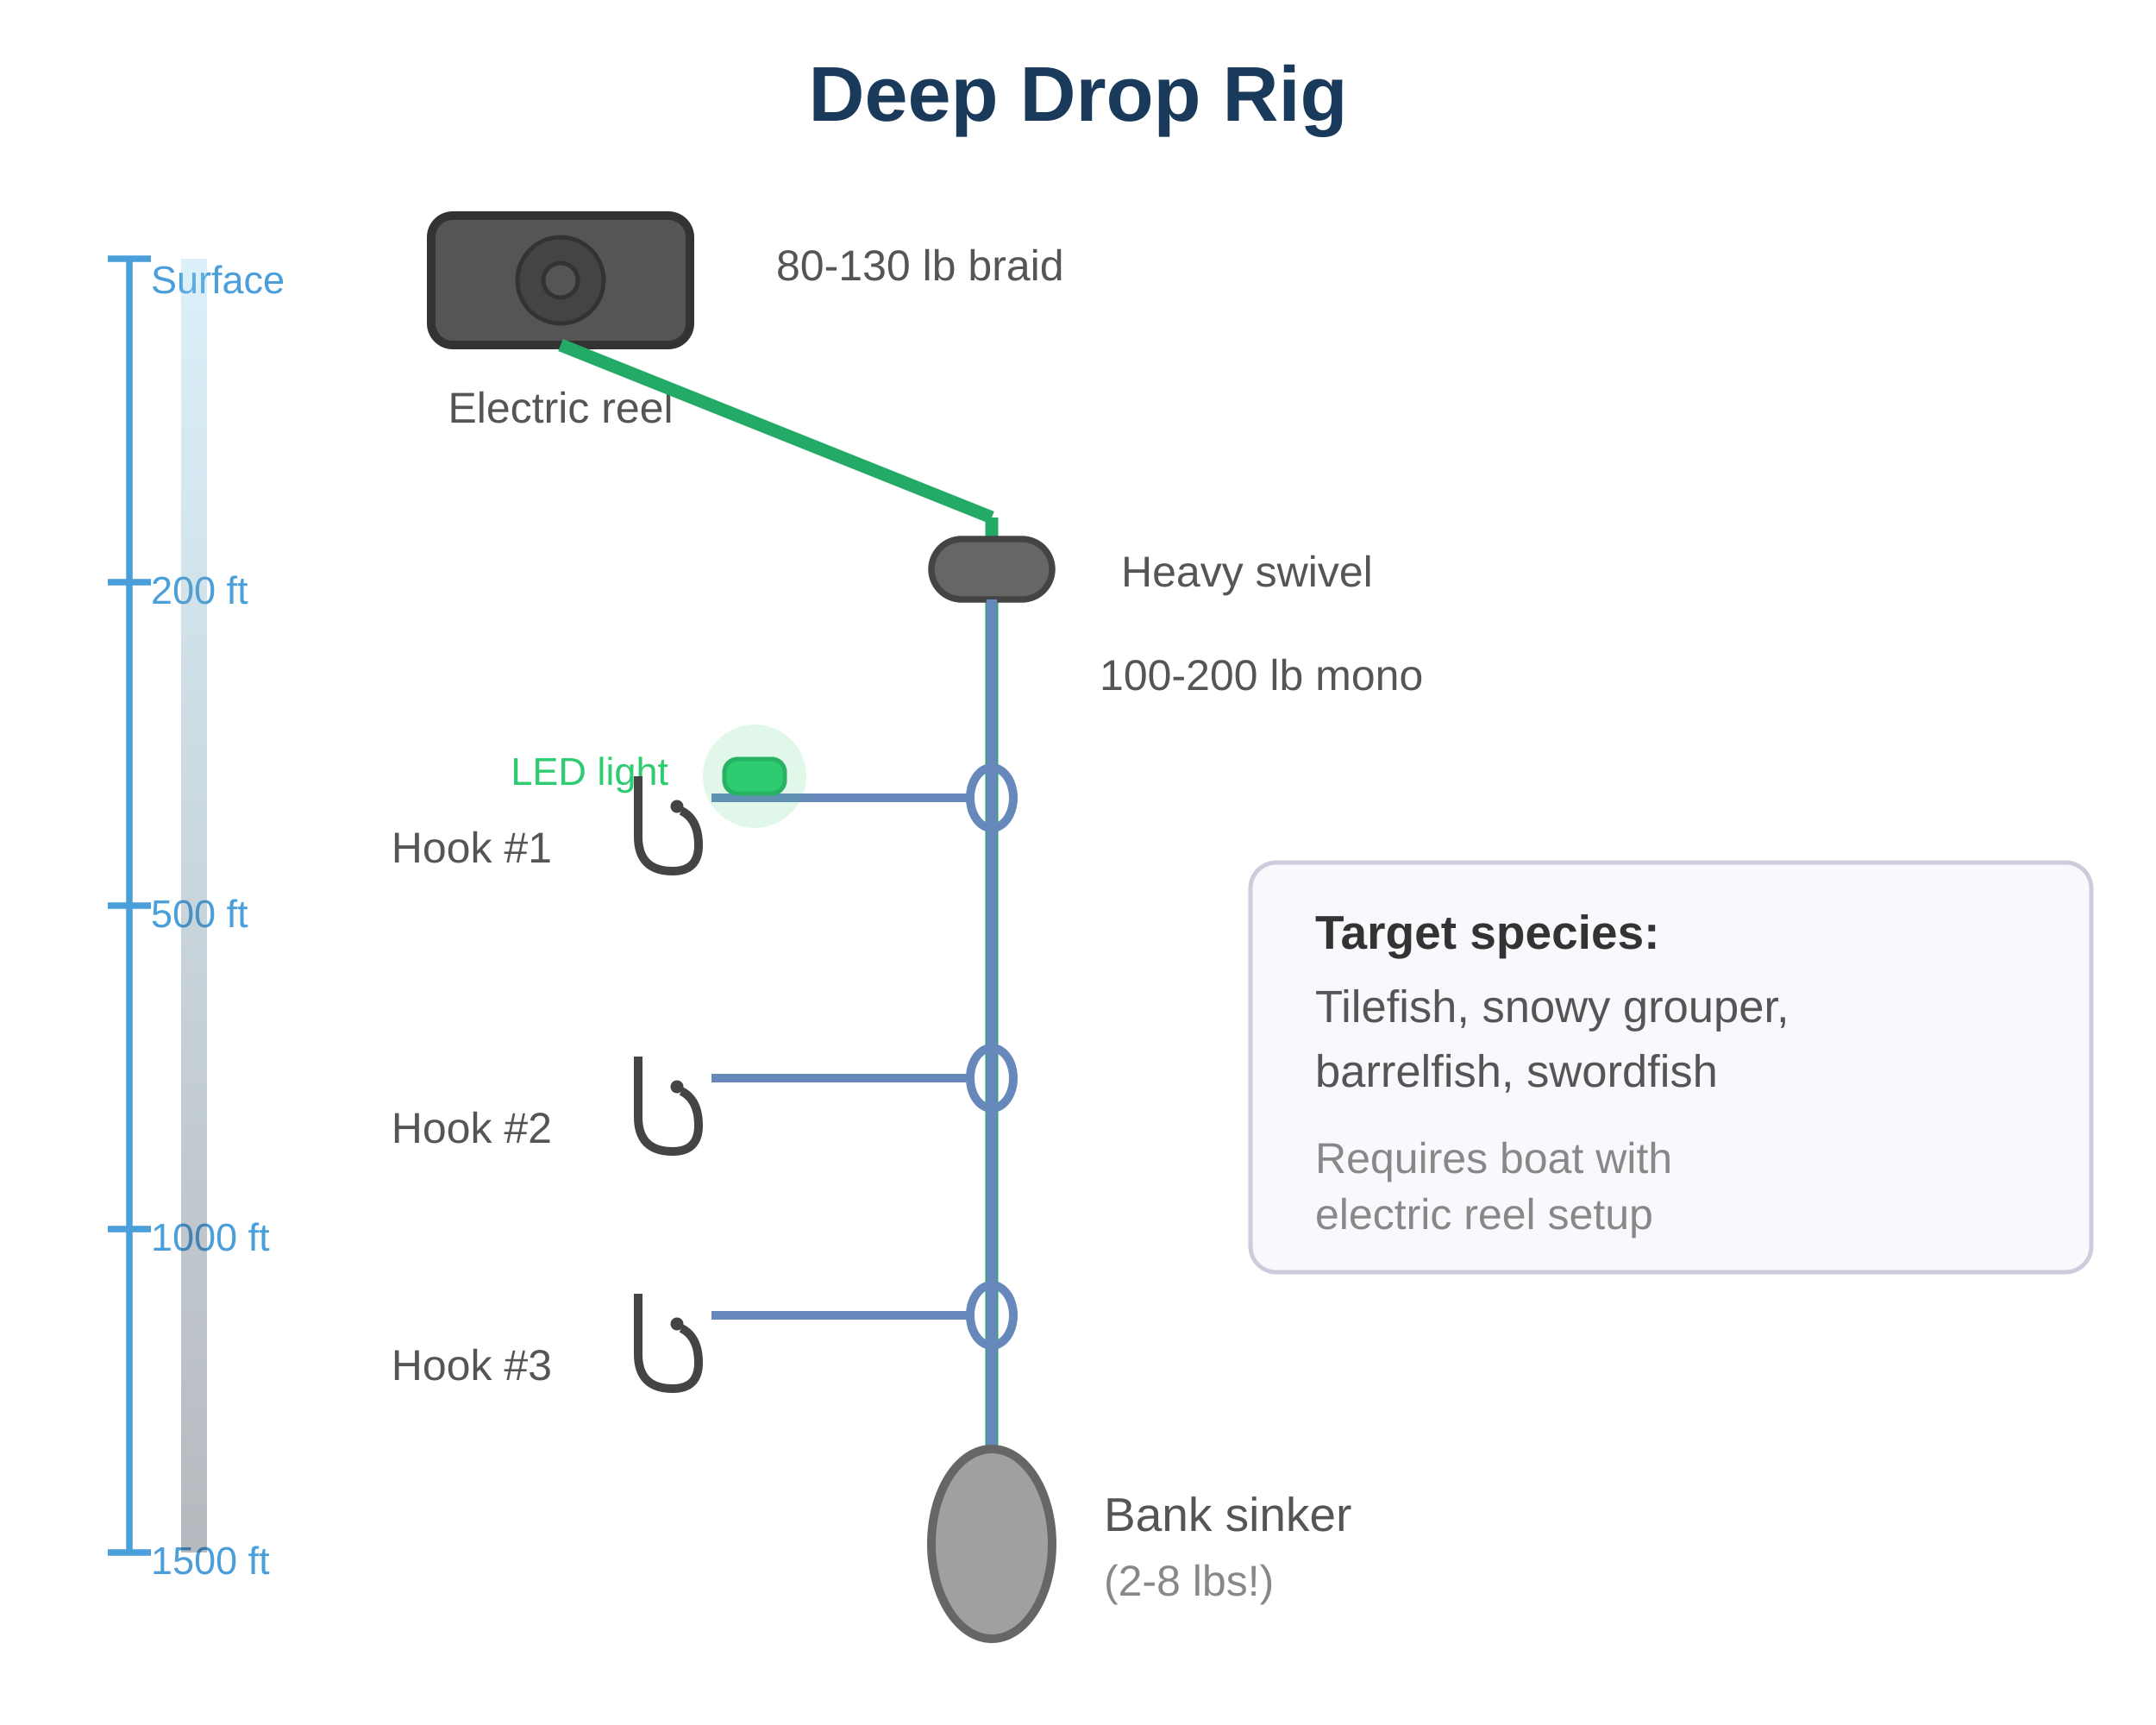
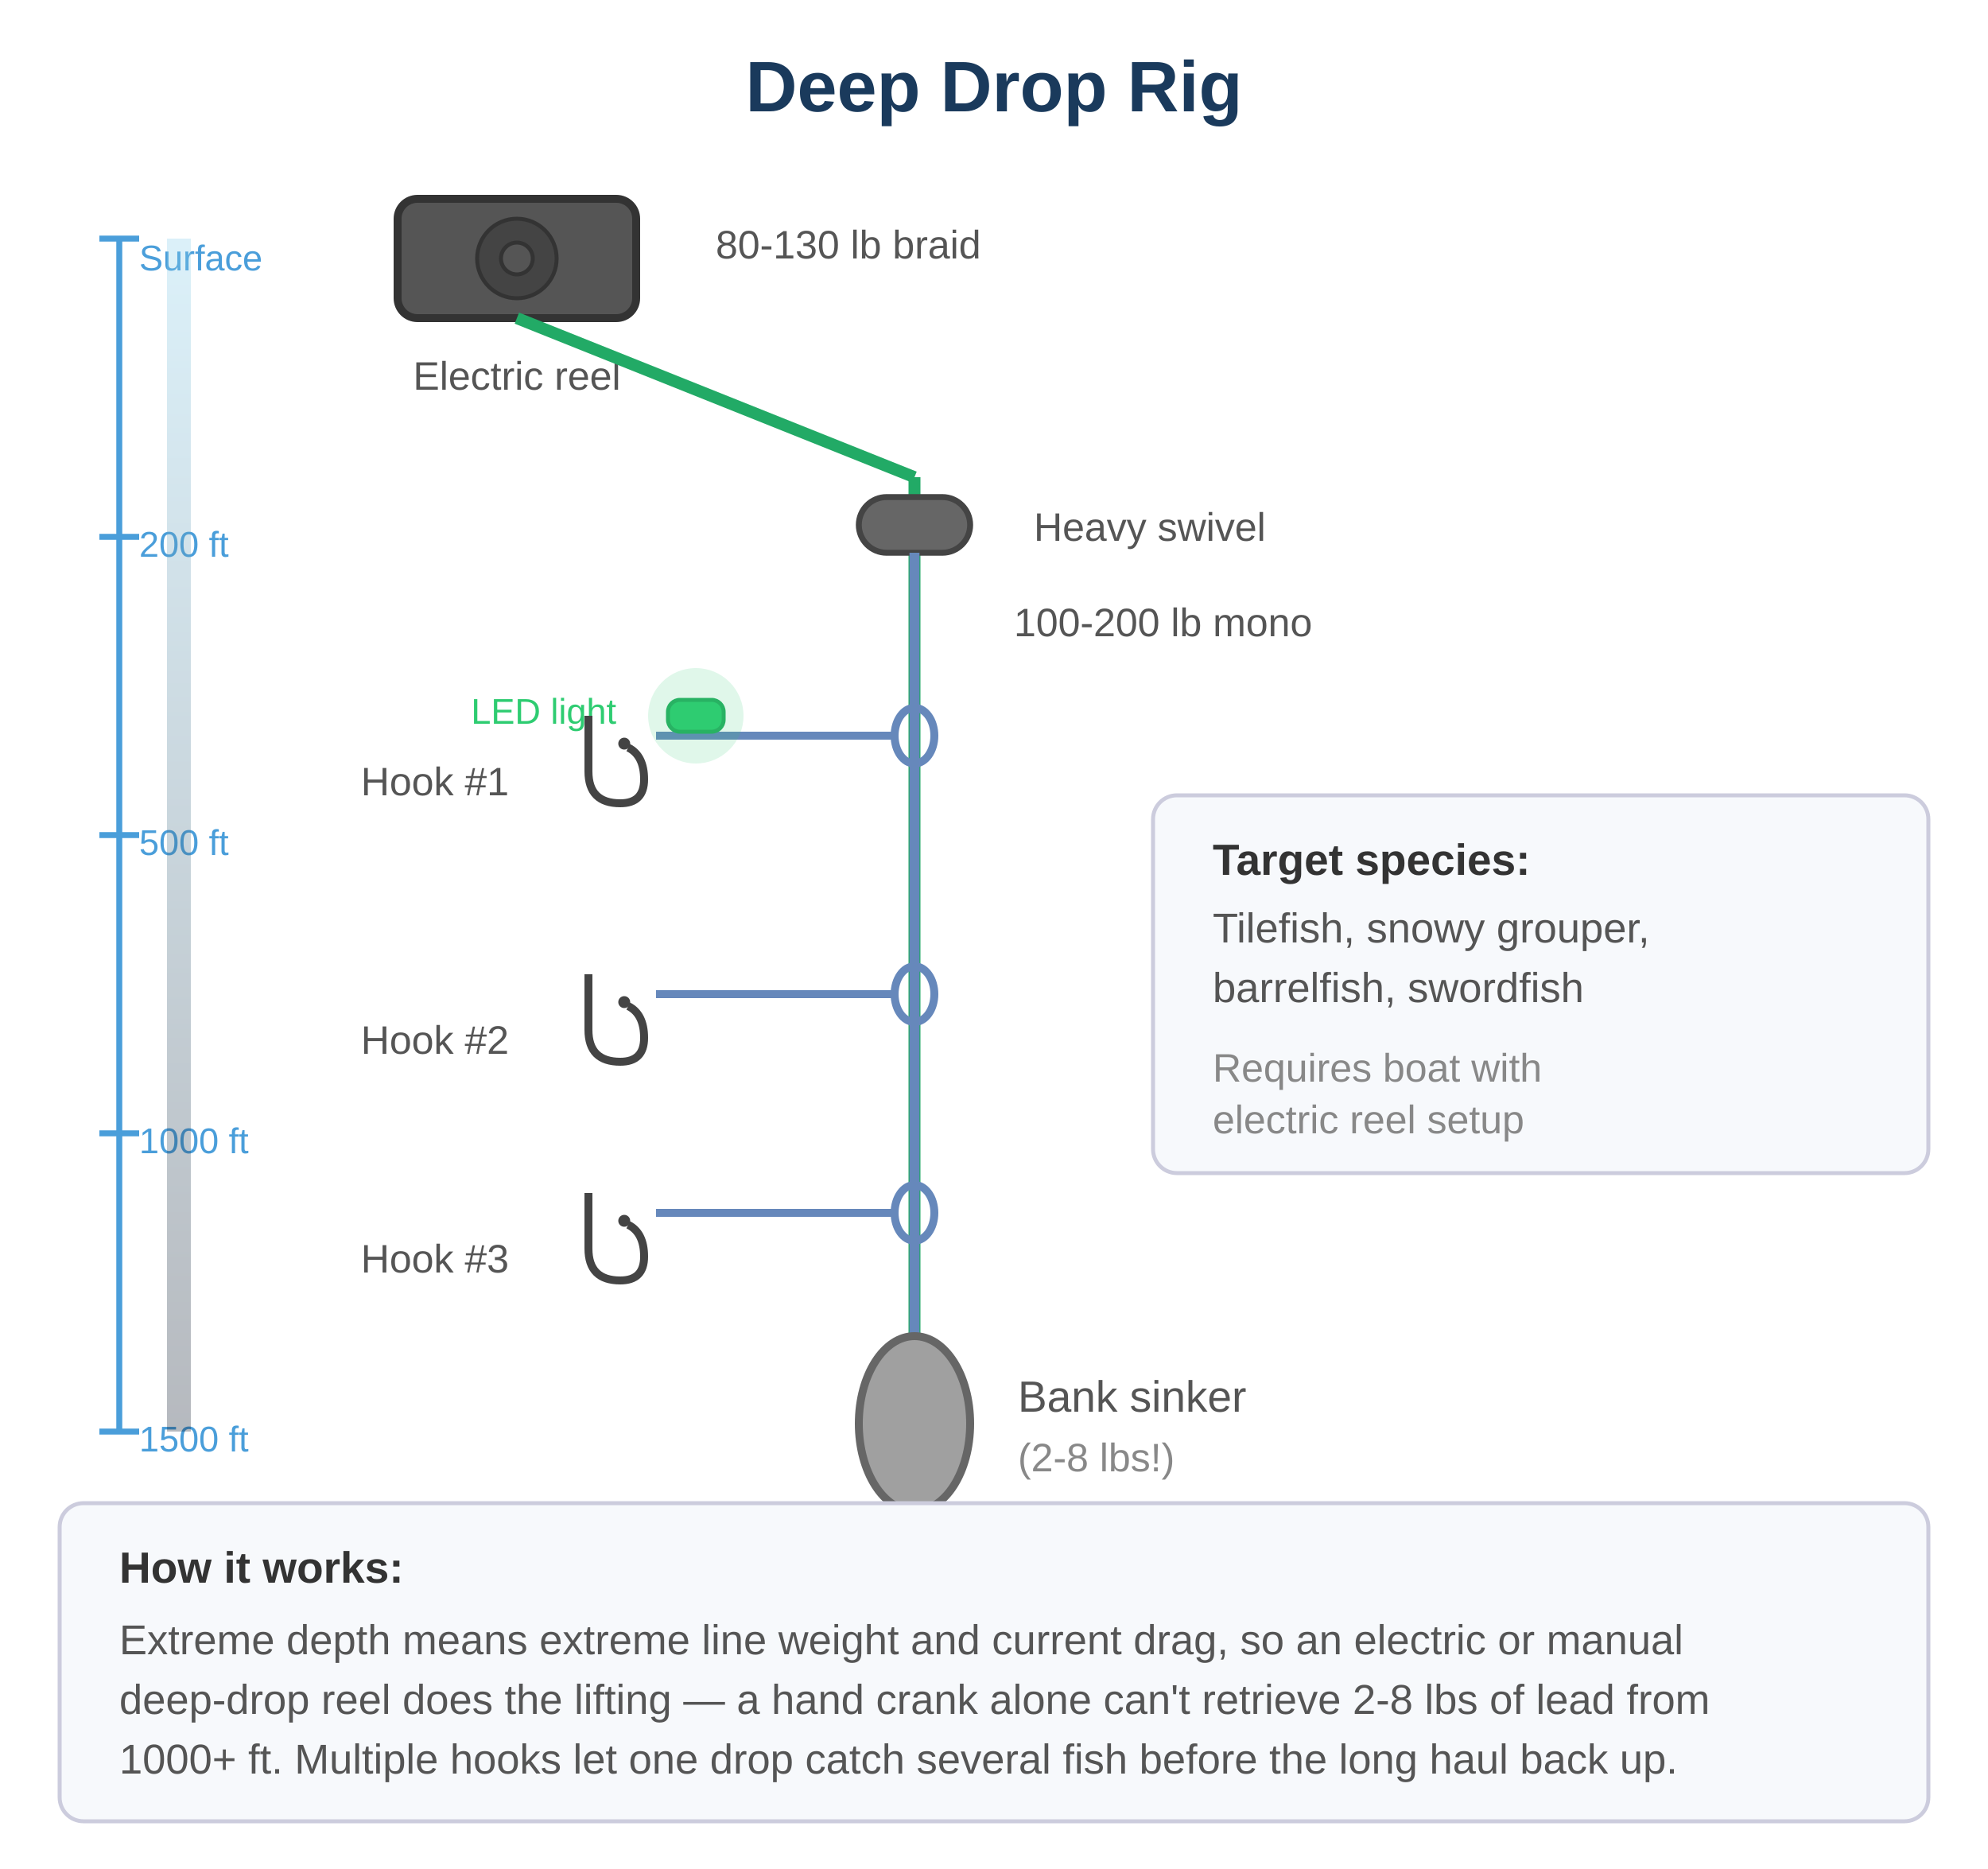
- <svg xmlns="http://www.w3.org/2000/svg" viewBox="0 0 500 400" font-family="Arial, sans-serif">
+ <svg xmlns="http://www.w3.org/2000/svg" viewBox="0 0 500 470" font-family="Arial, sans-serif">
  <text x="250" y="28" text-anchor="middle" font-size="18" font-weight="bold" fill="#1a3a5c">Deep Drop Rig</text>
  <g transform="translate(30, 60)">
    <line x1="0" y1="0" x2="0" y2="300" stroke="#4a9eda" stroke-width="1.5" />
    <text x="5" y="8" font-size="9" fill="#4a9eda">Surface</text>
    <line x1="-5" y1="0" x2="5" y2="0" stroke="#4a9eda" stroke-width="1.5" />
    <text x="5" y="80" font-size="9" fill="#4a9eda">200 ft</text>
    <line x1="-5" y1="75" x2="5" y2="75" stroke="#4a9eda" stroke-width="1.5" />
    <text x="5" y="155" font-size="9" fill="#4a9eda">500 ft</text>
    <line x1="-5" y1="150" x2="5" y2="150" stroke="#4a9eda" stroke-width="1.5" />
    <text x="5" y="230" font-size="9" fill="#4a9eda">1000 ft</text>
    <line x1="-5" y1="225" x2="5" y2="225" stroke="#4a9eda" stroke-width="1.5" />
    <text x="5" y="305" font-size="9" fill="#4a9eda">1500 ft</text>
    <line x1="-5" y1="300" x2="5" y2="300" stroke="#4a9eda" stroke-width="1.5" />
    <rect x="12" y="0" width="6" height="300" fill="url(#depth-gradient)" opacity="0.3" />
  </g>
  <defs>
    <linearGradient id="depth-gradient" x1="0" y1="0" x2="0" y2="1">
      <stop offset="0%" stop-color="#87CEEB" />
      <stop offset="100%" stop-color="#0a1628" />
    </linearGradient>
  </defs>
  <g transform="translate(100, 50)">
    <rect x="0" y="0" width="60" height="30" rx="5" fill="#555" stroke="#333" stroke-width="2" />
    <circle cx="30" cy="15" r="10" fill="#444" stroke="#333" stroke-width="1" />
    <circle cx="30" cy="15" r="4" fill="#555" stroke="#333" stroke-width="1" />
    <text x="30" y="48" text-anchor="middle" font-size="10" fill="#555">Electric reel</text>
  </g>
  <text x="180" y="65" font-size="10" fill="#555">80-130 lb braid</text>
  <line x1="130" y1="80" x2="230" y2="120" stroke="#2a6" stroke-width="3" />
  <line x1="230" y1="120" x2="230" y2="340" stroke="#2a6" stroke-width="3" />
  <rect x="216" y="125" width="28" height="14" rx="7" fill="#666" stroke="#444" stroke-width="1.5" />
  <text x="260" y="136" font-size="10" fill="#555">Heavy swivel</text>
  <line x1="230" y1="139" x2="230" y2="340" stroke="#68b" stroke-width="2.5" />
  <text x="255" y="160" font-size="10" fill="#555">100-200 lb mono</text>
  <g>
    <ellipse cx="230" cy="185" rx="5" ry="7" fill="none" stroke="#68b" stroke-width="2" />
    <line x1="225" y1="185" x2="165" y2="185" stroke="#68b" stroke-width="2" />
    <rect x="168" y="176" width="14" height="8" rx="3" fill="#2ecc71" stroke="#27ae60" stroke-width="1" />
    <circle cx="175" cy="180" r="12" fill="#2ecc71" opacity="0.15" />
    <text x="155" y="182" text-anchor="end" font-size="9" fill="#2ecc71">LED light</text>
    <g transform="translate(148, 180)">
      <path d="M0 0 L0 14 Q0 22 8 22 Q14 22 14 16 Q14 10 10 8" fill="none" stroke="#444" stroke-width="2" />
      <circle cx="9" cy="7" r="1.5" fill="#444" />
    </g>
    <text x="128" y="200" text-anchor="end" font-size="10" fill="#555">Hook #1</text>
  </g>
  <g>
    <ellipse cx="230" cy="250" rx="5" ry="7" fill="none" stroke="#68b" stroke-width="2" />
    <line x1="225" y1="250" x2="165" y2="250" stroke="#68b" stroke-width="2" />
    <g transform="translate(148, 245)">
      <path d="M0 0 L0 14 Q0 22 8 22 Q14 22 14 16 Q14 10 10 8" fill="none" stroke="#444" stroke-width="2" />
      <circle cx="9" cy="7" r="1.5" fill="#444" />
    </g>
    <text x="128" y="265" text-anchor="end" font-size="10" fill="#555">Hook #2</text>
  </g>
  <g>
    <ellipse cx="230" cy="305" rx="5" ry="7" fill="none" stroke="#68b" stroke-width="2" />
    <line x1="225" y1="305" x2="165" y2="305" stroke="#68b" stroke-width="2" />
    <g transform="translate(148, 300)">
      <path d="M0 0 L0 14 Q0 22 8 22 Q14 22 14 16 Q14 10 10 8" fill="none" stroke="#444" stroke-width="2" />
      <circle cx="9" cy="7" r="1.5" fill="#444" />
    </g>
    <text x="128" y="320" text-anchor="end" font-size="10" fill="#555">Hook #3</text>
  </g>
  <g transform="translate(218, 340)">
    <ellipse cx="12" cy="18" rx="14" ry="22" fill="#a0a0a0" stroke="#666" stroke-width="2" />
    <text x="38" y="15" font-size="11" fill="#555">Bank sinker</text>
    <text x="38" y="30" font-size="10" fill="#888">(2-8 lbs!)</text>
  </g>
  <rect x="290" y="200" width="195" height="95" rx="6" fill="#f7f9fc" stroke="#ccd" stroke-width="1" />
  <text x="305" y="220" font-size="11" fill="#333" font-weight="bold">Target species:</text>
  <text x="305" y="237" font-size="10.5" fill="#555">Tilefish, snowy grouper,</text>
  <text x="305" y="252" font-size="10.5" fill="#555">barrelfish, swordfish</text>
  <text x="305" y="272" font-size="10" fill="#888">Requires boat with</text>
  <text x="305" y="285" font-size="10" fill="#888">electric reel setup</text>
+   <rect x="15" y="378" width="470" height="80" rx="6" fill="#f7f9fc" stroke="#ccd" stroke-width="1" />
+   <text x="30" y="398" font-size="11" fill="#333" font-weight="bold">How it works:</text>
+   <text x="30" y="416" font-size="10.5" fill="#555">Extreme depth means extreme line weight and current drag, so an electric or manual</text>
+   <text x="30" y="431" font-size="10.5" fill="#555">deep-drop reel does the lifting — a hand crank alone can't retrieve 2-8 lbs of lead from</text>
+   <text x="30" y="446" font-size="10.5" fill="#555">1000+ ft. Multiple hooks let one drop catch several fish before the long haul back up.</text>
</svg>
